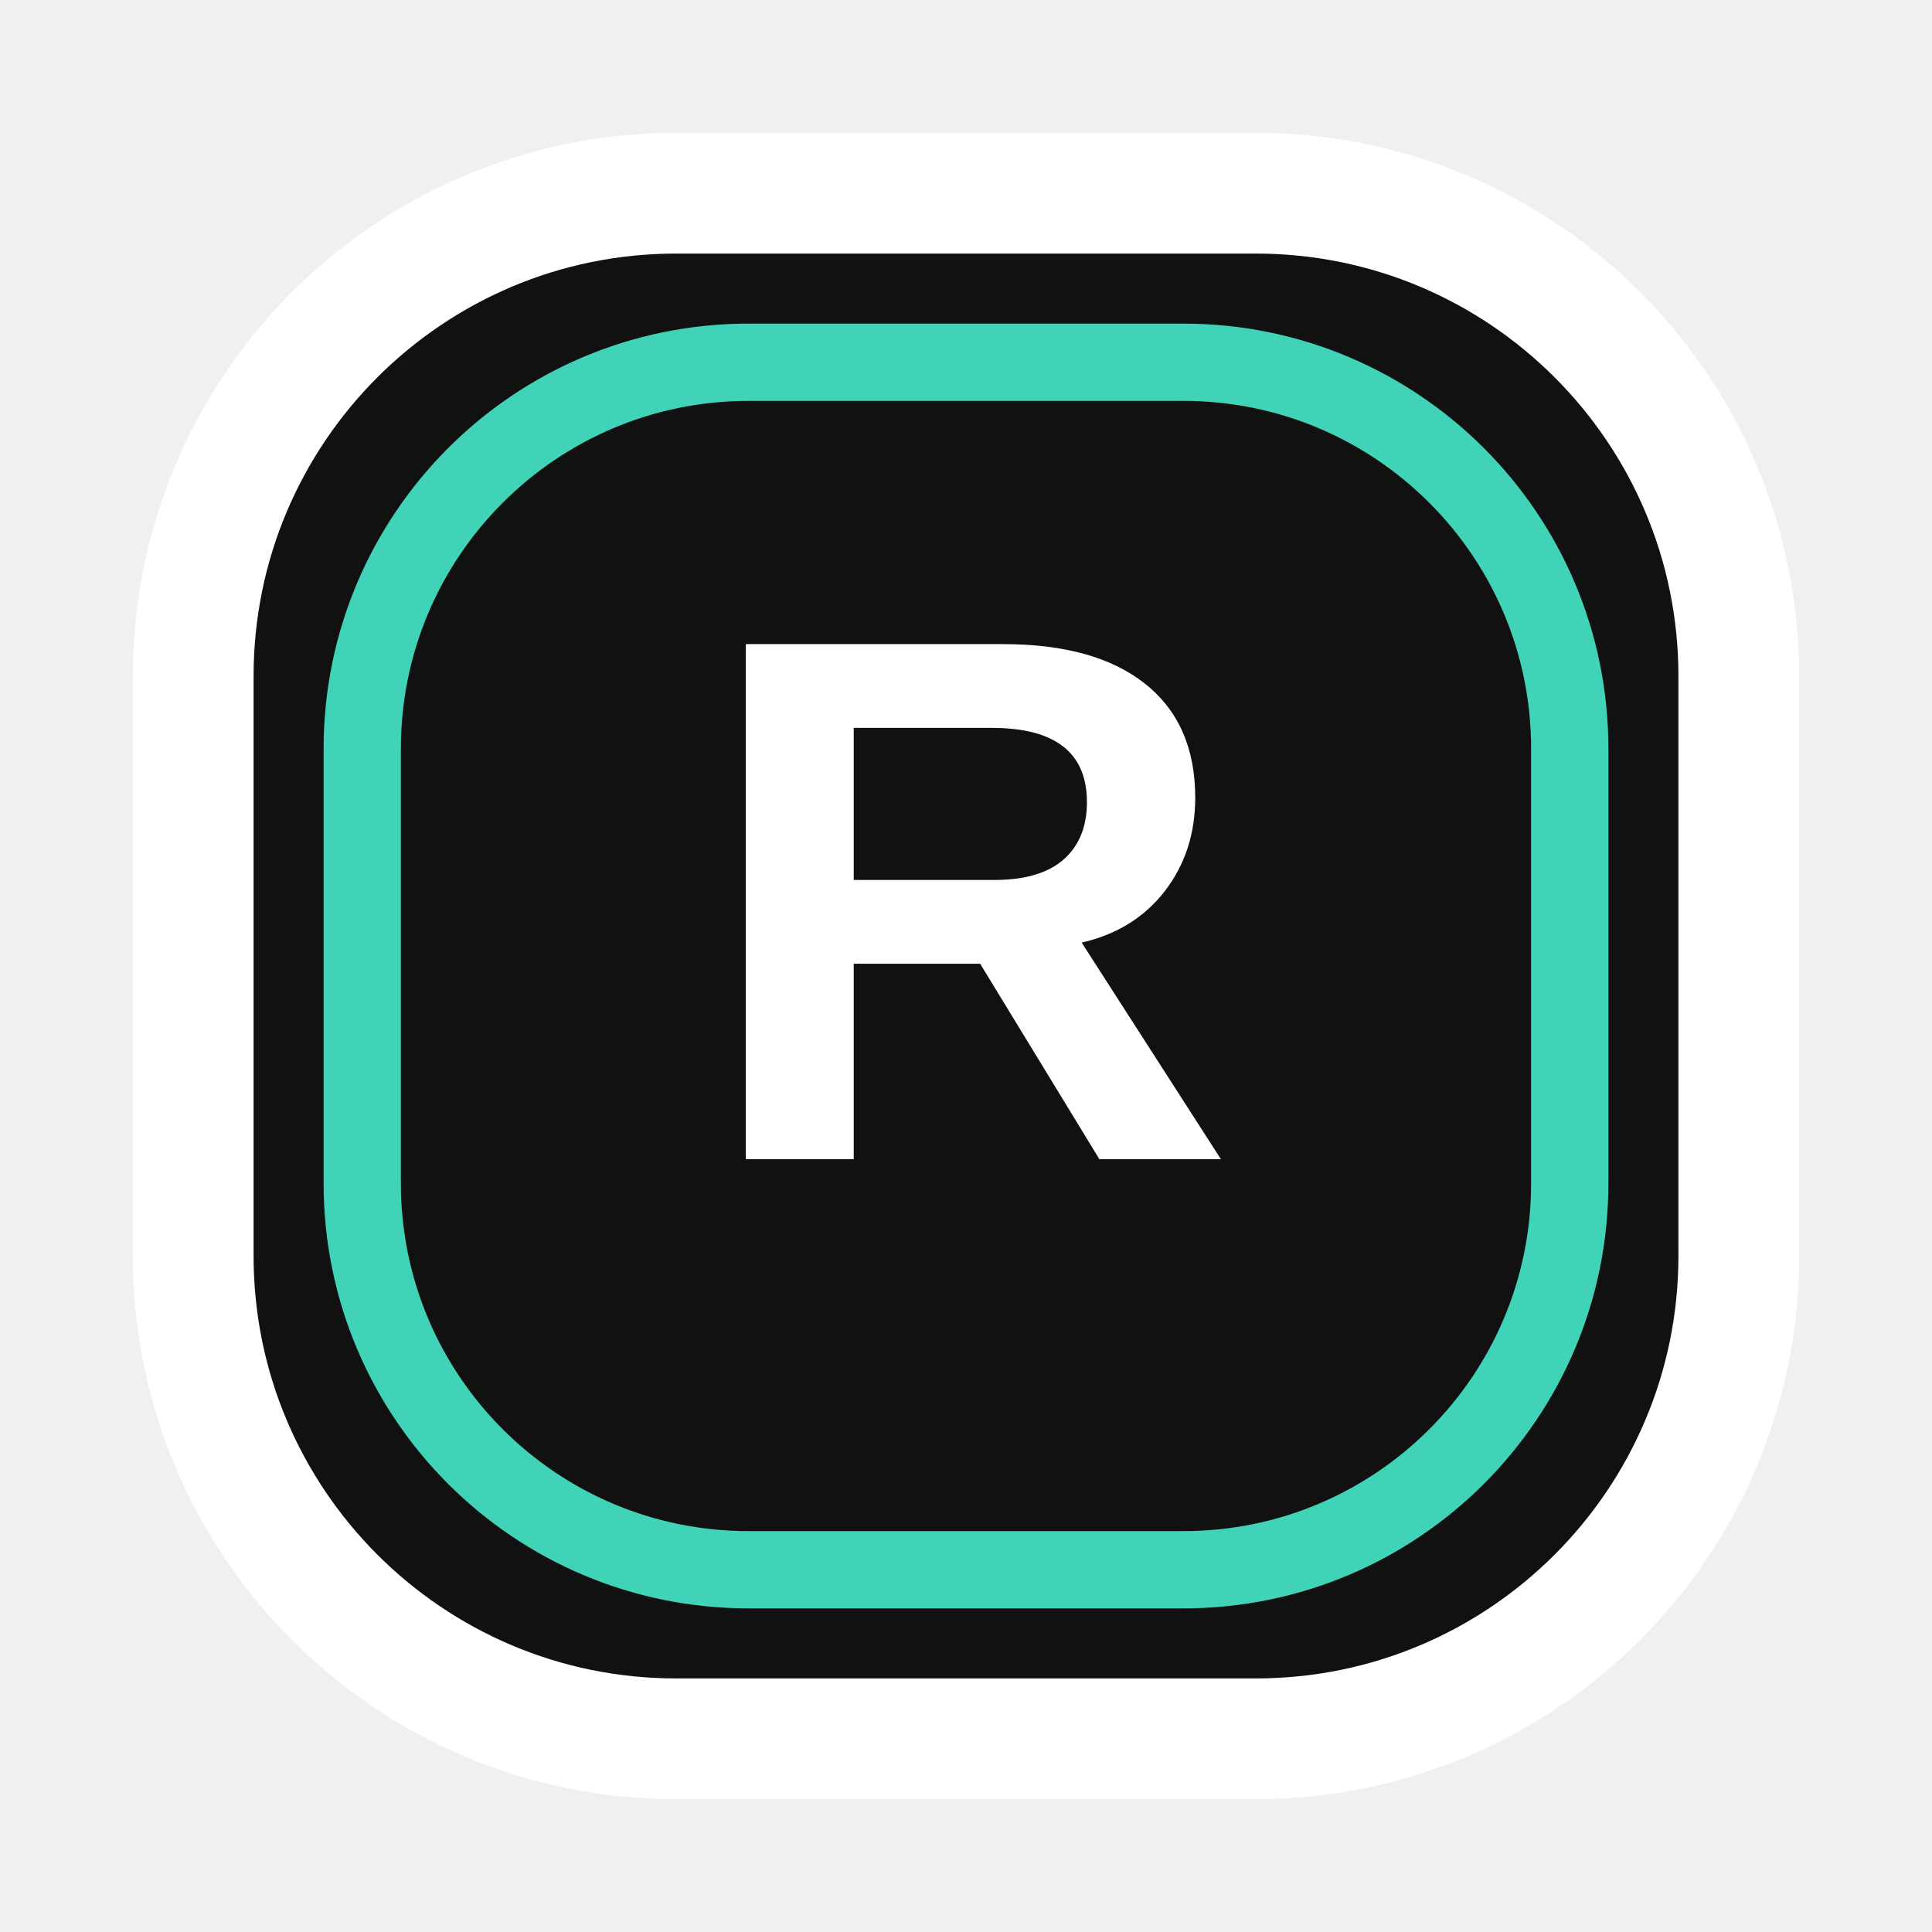
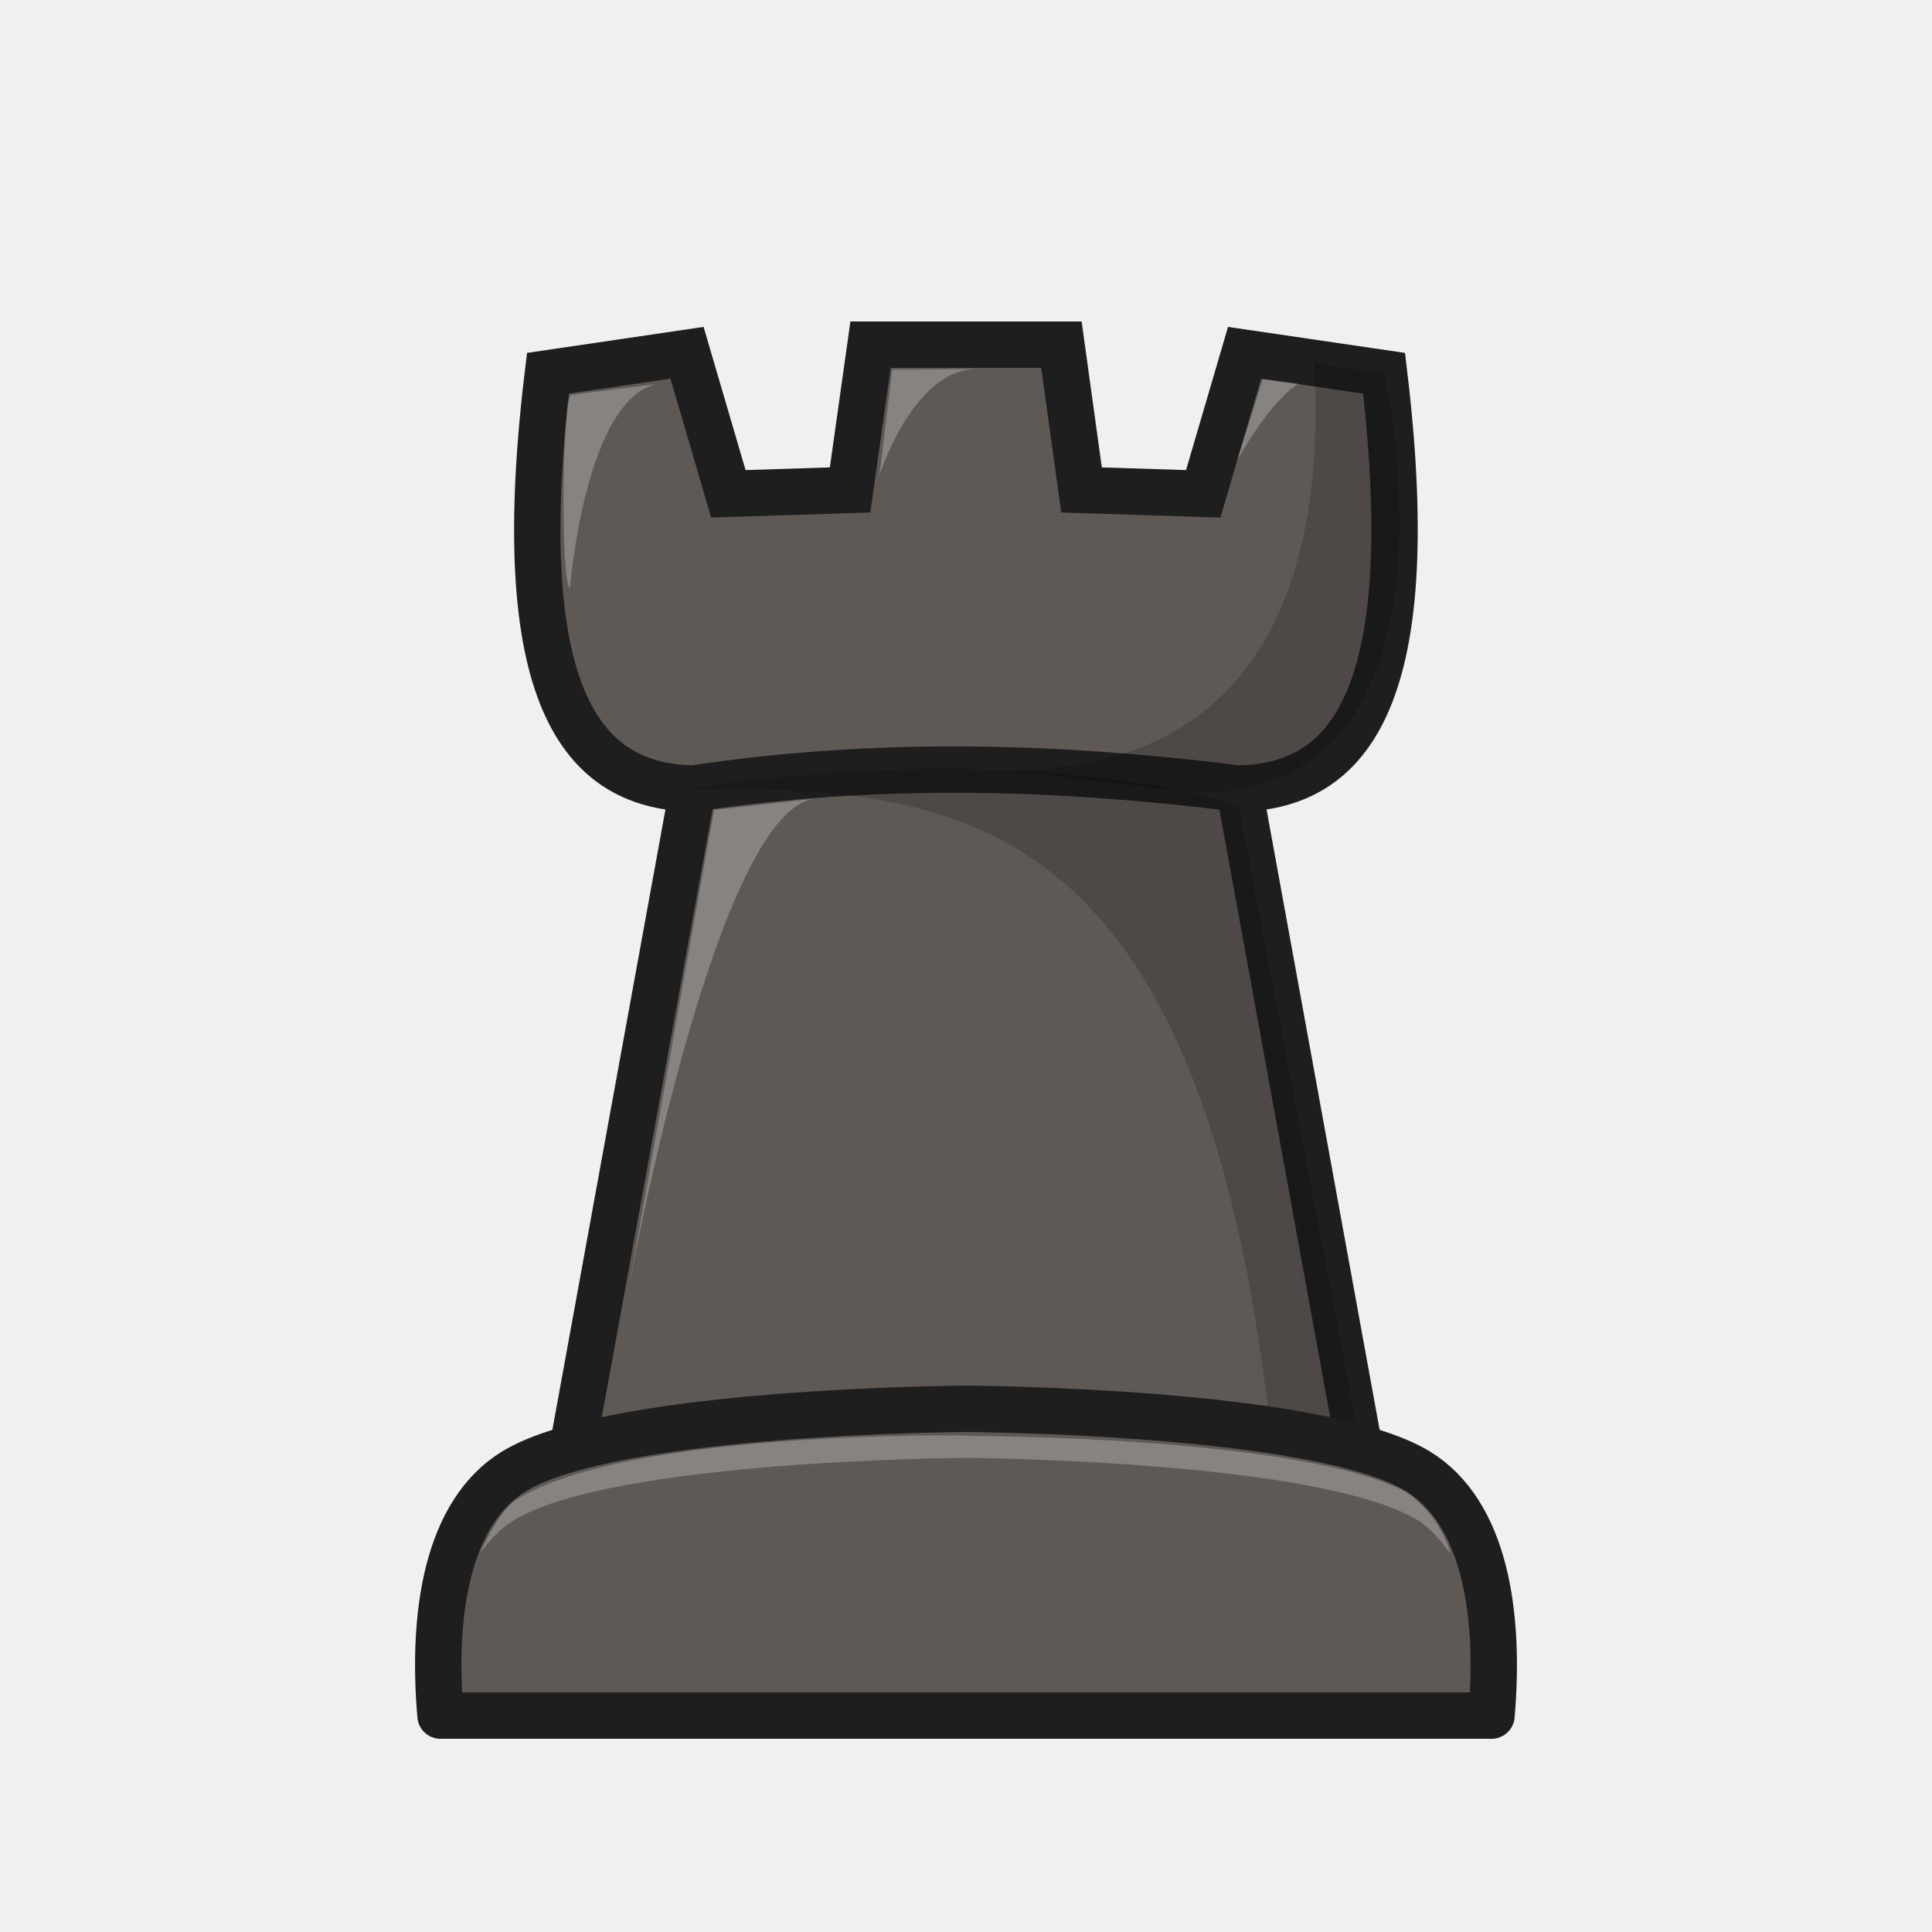
- <svg xmlns="http://www.w3.org/2000/svg" viewBox="0 0 80 80" role="img" aria-labelledby="title desc">
-   <rect x="8" y="8" width="64" height="64" rx="20" fill="#111111" stroke="#ffffff" stroke-width="5" />
-   <rect x="15" y="15" width="50" height="50" rx="16" fill="none" stroke="#41d3b8" stroke-width="3.2" />
-   <text x="40" y="48" text-anchor="middle" font-family="Manrope, Arial, sans-serif" font-size="31" font-weight="900" fill="#ffffff">R</text>
+ <svg xmlns="http://www.w3.org/2000/svg" fill-rule="evenodd" clip-rule="evenodd" image-rendering="optimizeQuality" shape-rendering="geometricPrecision" text-rendering="geometricPrecision" viewBox="0 0 50 50">
+   <path fill="#5f5955" stroke="#1e1e1e" stroke-width="1.2" d="M17.93 20.41c4.9-.74 9.58-.57 14.14 0M14.18 9.66c-1.06 8.77 1.1 10.68 3.75 10.75l-3.31 18.16h20.76l-3.31-18.16c2.64-.07 4.8-1.98 3.75-10.75l-3.61-.53-1.07 3.65-3.15-.1-.52-3.76h-4.94L22 12.68l-3.15.1-1.07-3.65z" />
+   <path d="M17.93 20.41c6.83 0 13.12.41 14.95 16.58l2.32.38-3.13-16.43c-.03-.3-6.09-1.82-14.14-.53" opacity=".18" />
+   <path fill="#fff" d="m14.78 10.22 2.27-.29c-1.91.32-2.3 5.3-2.3 5.3-.25-.18-.2-4.9.03-5.01m10.5-.67c-1.65 0-2.52 2.75-2.52 2.75l.33-2.73zm7.4.27.92.11c-.78.5-1.59 2-1.59 2zm-14.2 11.14 2.61-.29c-2.62.3-4.9 13.05-4.9 13.11z" opacity=".25" />
+   <path d="M34.01 9.4c.36 6.36-1.95 10.6-8.04 10.53l4.78.57c7.52.3 5.1-10.8 5.07-10.84z" opacity=".18" />
+   <path fill="#5f5955" stroke="#1e1e1e" stroke-linejoin="round" stroke-width="1.2" d="M25 36.46s-9.13.04-11.7 1.62c-1.72 1.06-2.13 3.65-1.9 6.32h27.2c.23-2.67-.18-5.26-1.9-6.32C34.12 36.5 25 36.46 25 36.46z" />
+   <path fill="#fff" d="M25 37.15S16.29 37 13.38 38.8c-.37.23-.7.84-.96 1.4.26-.34.5-.62.89-.86C15.87 37.78 25 37.73 25 37.73s9.13.05 11.7 1.62c.38.24.58.53.85.87a3 3 0 0 0-1.15-1.6C33.65 37.15 25 37.16 25 37.16z" opacity=".25" />
</svg>
